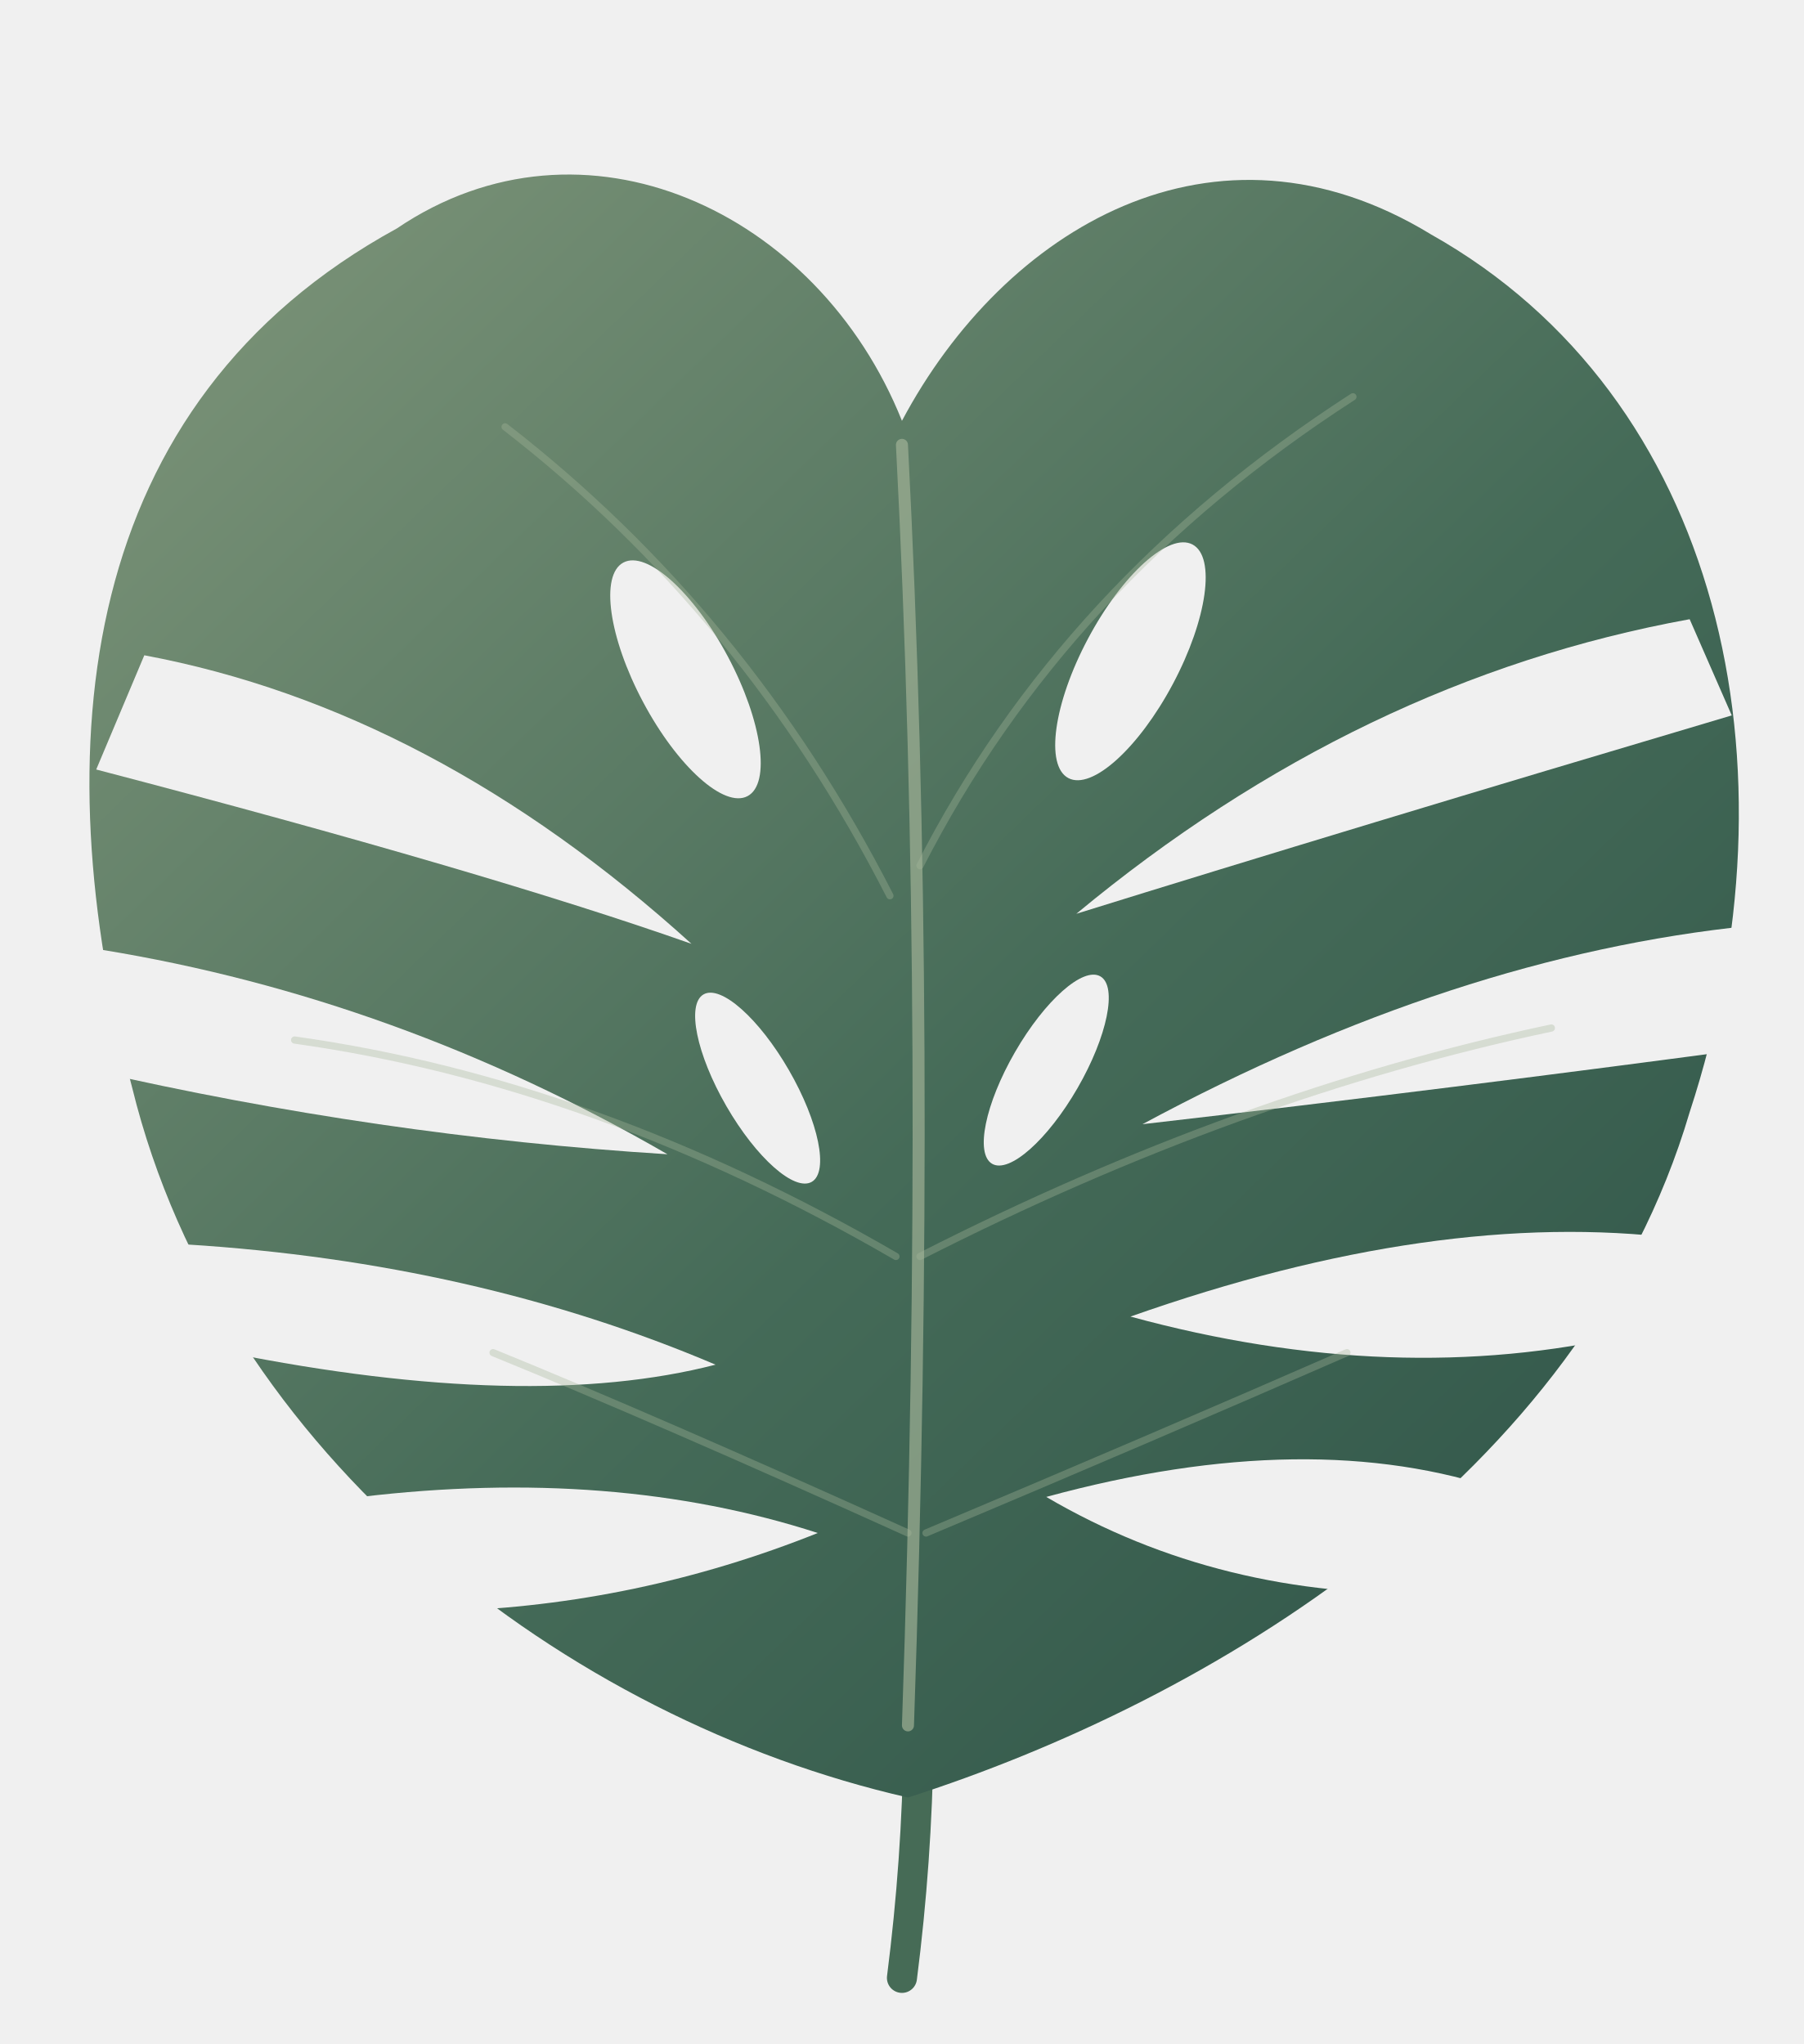
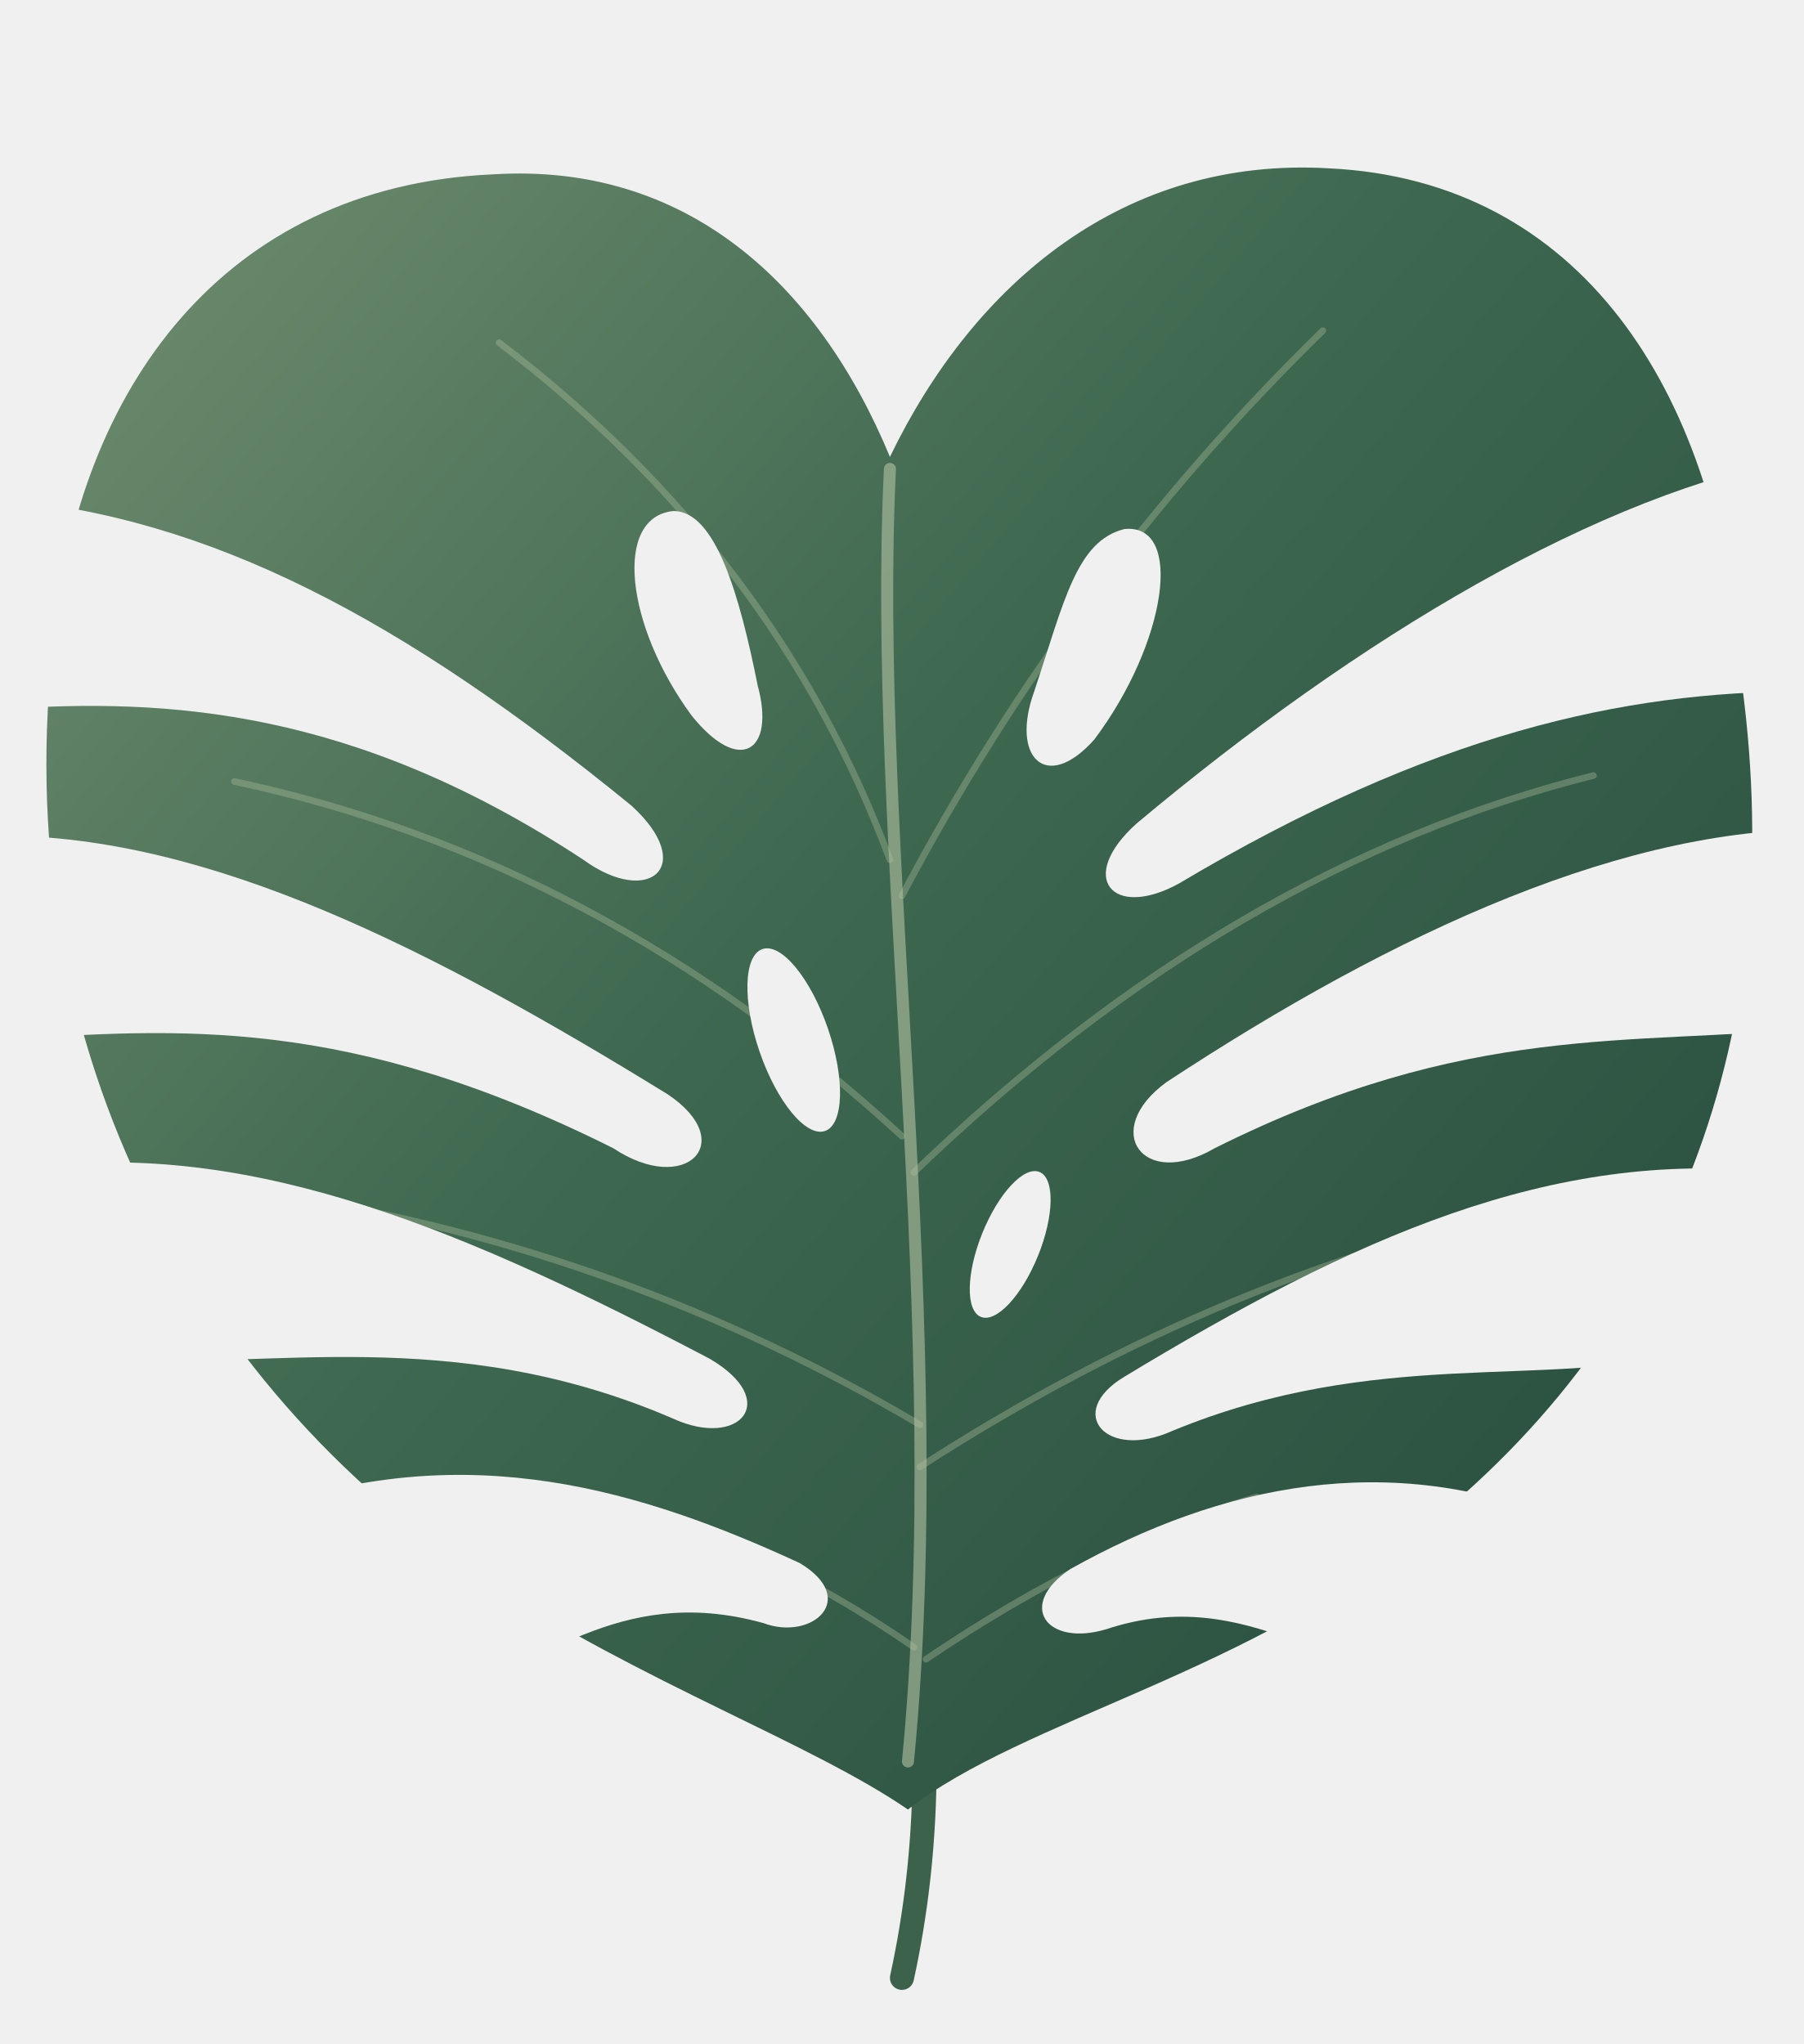
<svg xmlns="http://www.w3.org/2000/svg" viewBox="0 0 300 340">
  <defs>
-     <linearGradient id="leaf" x1="0" y1="0" x2="1" y2="1">
-       <stop stop-color="#81977b" />
-       <stop offset=".55" stop-color="#456b58" />
-       <stop offset="1" stop-color="#2c5146" />
+     <linearGradient id="leaf" x1="0" y1="0" x2="1" y2=".8">
+       <stop stop-color="#718e70" />
+       <stop offset=".48" stop-color="#3e6850" />
+       <stop offset="1" stop-color="#294f3f" />
    </linearGradient>
    <mask id="cuts">
      <rect width="300" height="340" fill="white" />
      <g fill="black">
-         <path d="M24 109 Q72 118 115 157 Q81 145 16 128Z" />
-         <path d="M17 158 Q66 166 111 192 Q63 189 15 178Z" />
-         <path d="M31 207 Q79 210 119 227 Q88 235 38 225Z" />
-         <path d="M60 249 Q102 244 136 255 Q106 267 74 268Z" />
-         <path d="M281 103 Q226 113 179 152 Q224 138 288 119Z" />
-         <path d="M291 154 Q242 159 190 187 Q242 181 294 174Z" />
-         <path d="M279 206 Q239 201 188 219 Q232 231 271 222Z" />
-         <path d="M250 248 Q218 237 174 249 Q203 266 239 265Z" />
-         <ellipse cx="114" cy="113" rx="8" ry="22" transform="rotate(-28 114 113)" />
-         <ellipse cx="188" cy="110" rx="8" ry="22" transform="rotate(28 188 110)" />
-         <ellipse cx="126" cy="181" rx="6" ry="18" transform="rotate(-30 126 181)" />
-         <ellipse cx="174" cy="178" rx="6" ry="18" transform="rotate(30 174 178)" />
+         <path d="M0 83 C35 86 67 103 105 134 C116 144 108 151 97 143 C59 118 28 116 0 118Z" />
+         <path d="M0 139 C35 139 72 158 111 182 C123 190 114 199 102 191 C58 169 30 171 0 173Z" />
+         <path d="M7 194 C43 190 78 205 118 226 C130 233 123 241 112 236 C75 220 44 228 19 226Z" />
+         <path d="M44 251 C78 239 107 248 133 260 C143 266 135 273 127 270 C102 263 89 279 77 279Z" />
+         <path d="M300 76 C266 82 226 106 189 137 C179 146 185 153 196 147 C238 122 270 115 300 115Z" />
+         <path d="M305 138 C271 137 232 155 194 180 C183 188 190 198 202 191 C244 170 271 174 302 171Z" />
+         <path d="M295 195 C258 191 225 206 187 229 C177 235 184 243 195 238 C229 224 257 231 280 225Z" />
+         <path d="M260 253 C231 241 203 247 178 261 C169 267 174 274 184 271 C208 263 223 281 236 277Z" />
+         <path d="M112 85 C102 86 104 104 115 119 C123 129 129 125 126 114 C123 99 119 85 112 85Z" />
+         <path d="M187 88 C197 87 194 107 182 123 C174 132 168 126 172 115 C177 100 179 90 187 88Z" />
+         <ellipse cx="132" cy="173" rx="6" ry="16" transform="rotate(-19 132 173)" />
+         <ellipse cx="168" cy="207" rx="5" ry="13" transform="rotate(22 168 207)" />
      </g>
    </mask>
  </defs>
-   <path d="M150 329 Q155 290 151 251" stroke="#466b56" stroke-width="5" fill="none" stroke-linecap="round" />
-   <path d="M150 70 C136 35 97 17 66 38 C13 67 7 124 22 181 C37 242 94 286 151 299 C201 283 263 246 281 185 C300 127 286 66 238 39 C202 17 167 38 150 70Z" fill="url(#leaf)" mask="url(#cuts)" />
-   <g fill="none" stroke="#a6b69a" stroke-linecap="round">
-     <path d="M150 74 Q155 170 151 287" stroke-width="2" opacity=".65" />
-     <path d="M148 149 Q124 102 84 71 M153 144 Q177 97 225 66 M149 209 Q99 180 49 173 M153 209 Q206 182 258 171 M151 255 Q109 236 82 225 M154 255 Q192 239 224 225" stroke-width="1.2" opacity=".35" />
+   <path d="M150 329 Q157 297 151 261" stroke="#3d624b" stroke-width="4" fill="none" stroke-linecap="round" />
+   <g mask="url(#cuts)">
+     <path d="M148 76 C136 47 114 27 82 29 C37 31 13 65 9 106 C1 172 31 230 81 263 C107 280 135 290 151 301 C170 286 209 278 237 254 C282 218 298 166 289 109 C285 65 263 30 221 28 C187 26 162 47 148 76Z" fill="url(#leaf)" />
+     <g fill="none" stroke="#b4c2a1" stroke-linecap="round">
+       <path d="M148 78 C145 141 158 221 151 293" stroke-width="2" opacity=".6" />
+       <path d="M148 143 Q129 92 83 57 M150 149 Q178 96 220 55 M150 189 Q100 143 39 130 M152 195 Q205 144 265 129 M153 237 Q104 208 48 199 M153 244 Q204 211 259 200 M152 274 Q126 256 98 249 M154 276 Q182 257 209 249" stroke-width="1.1" opacity=".35" />
+     </g>
  </g>
</svg>
